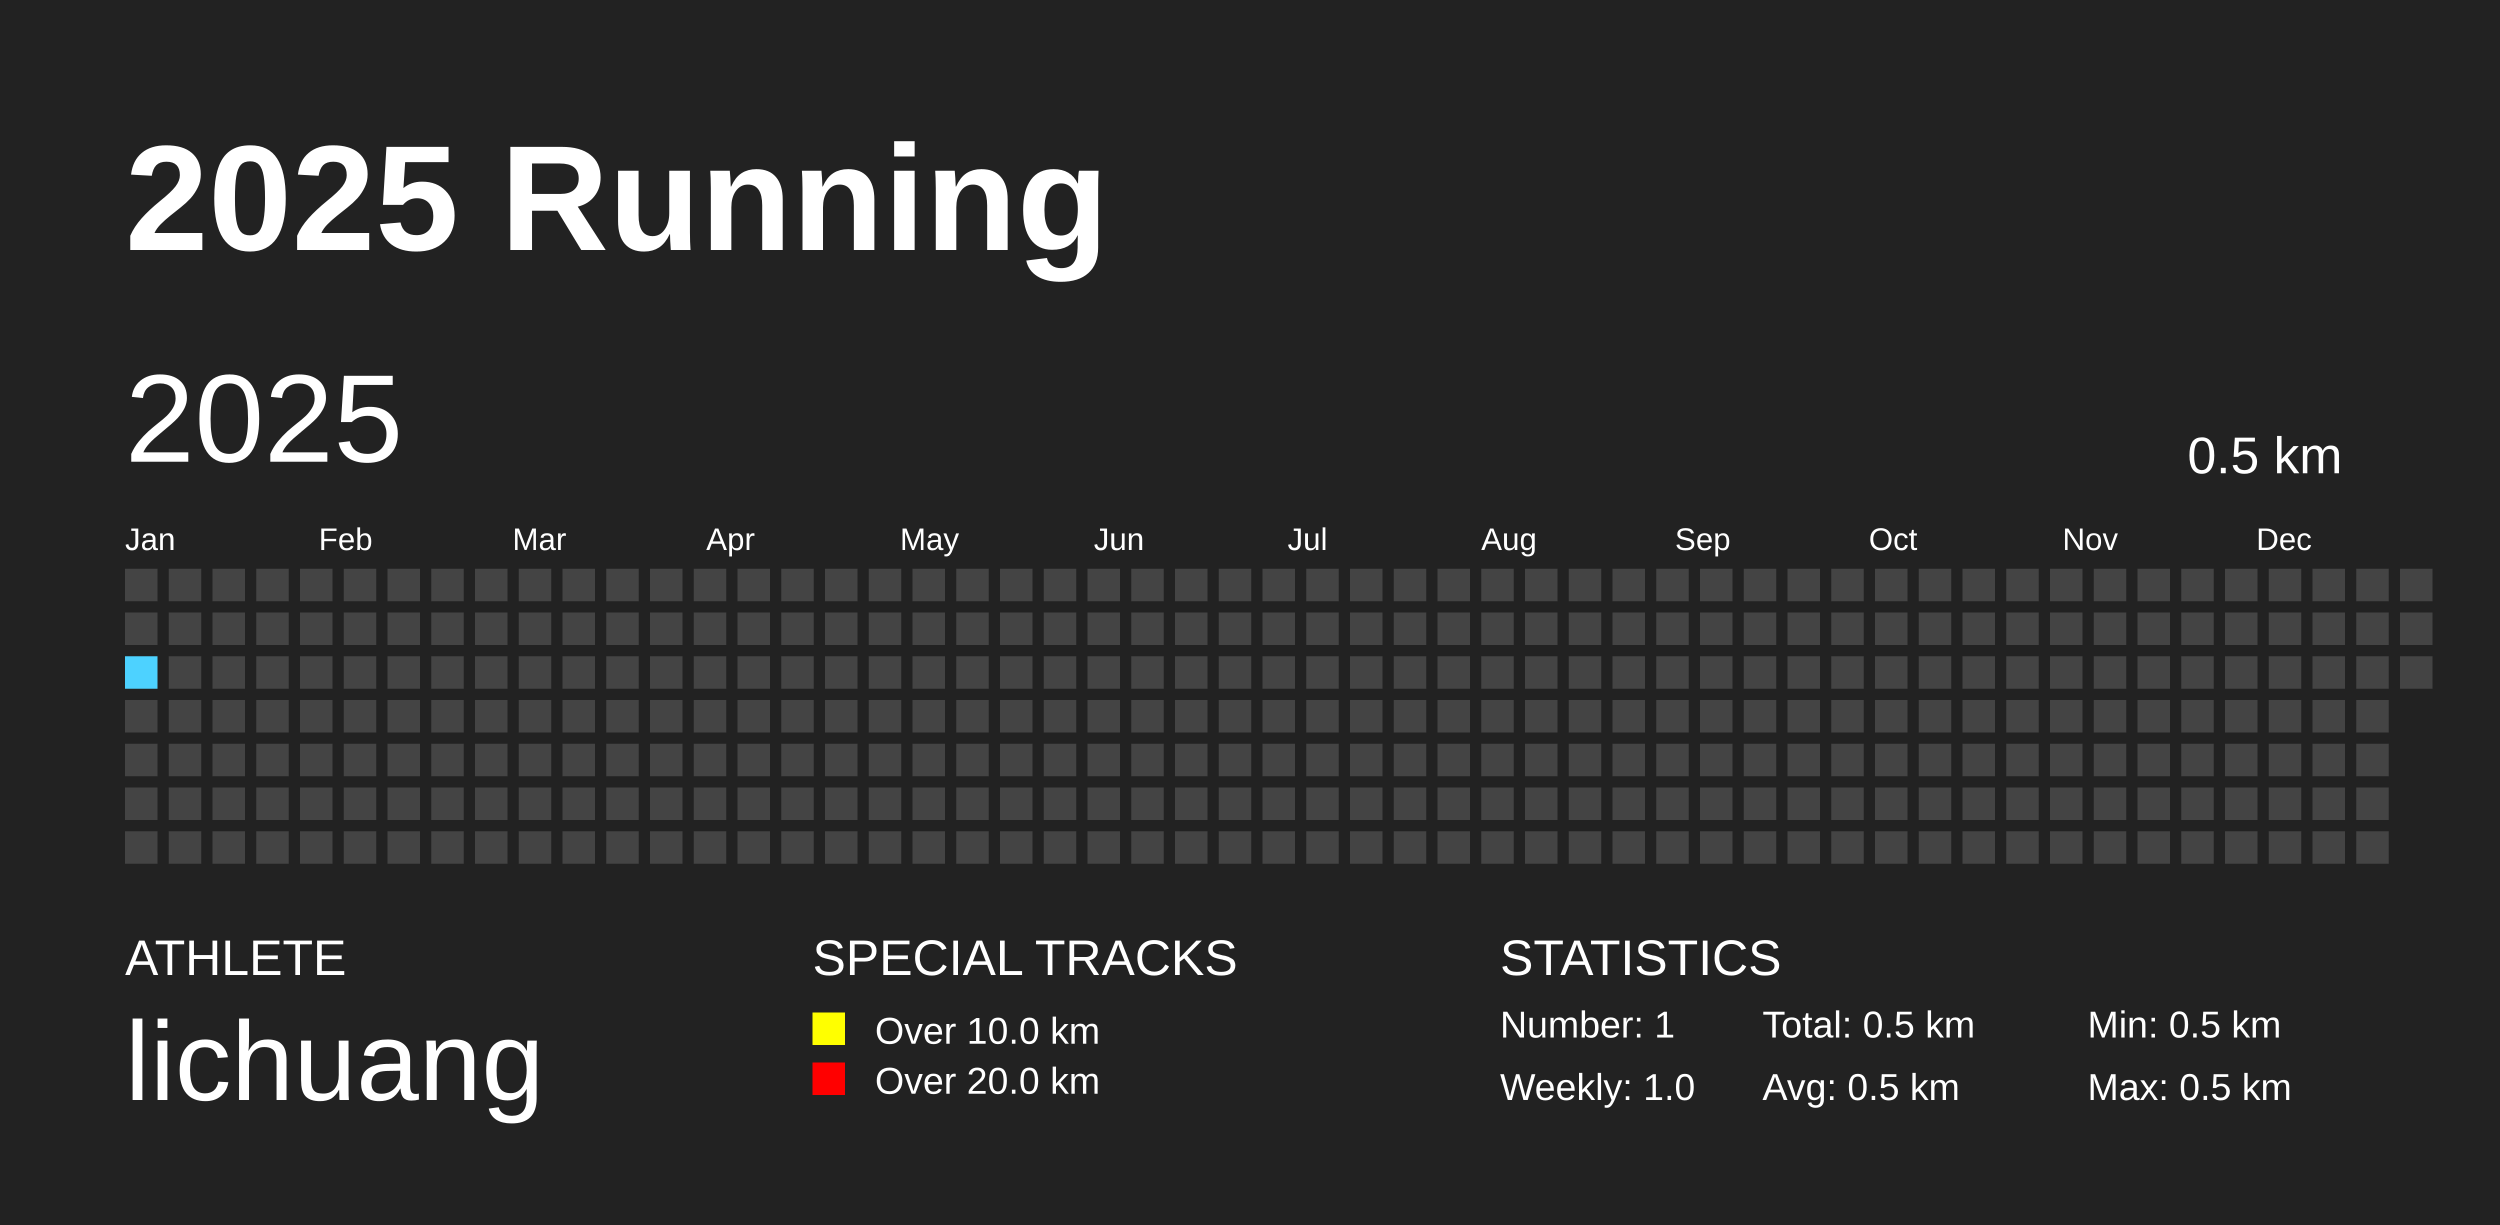
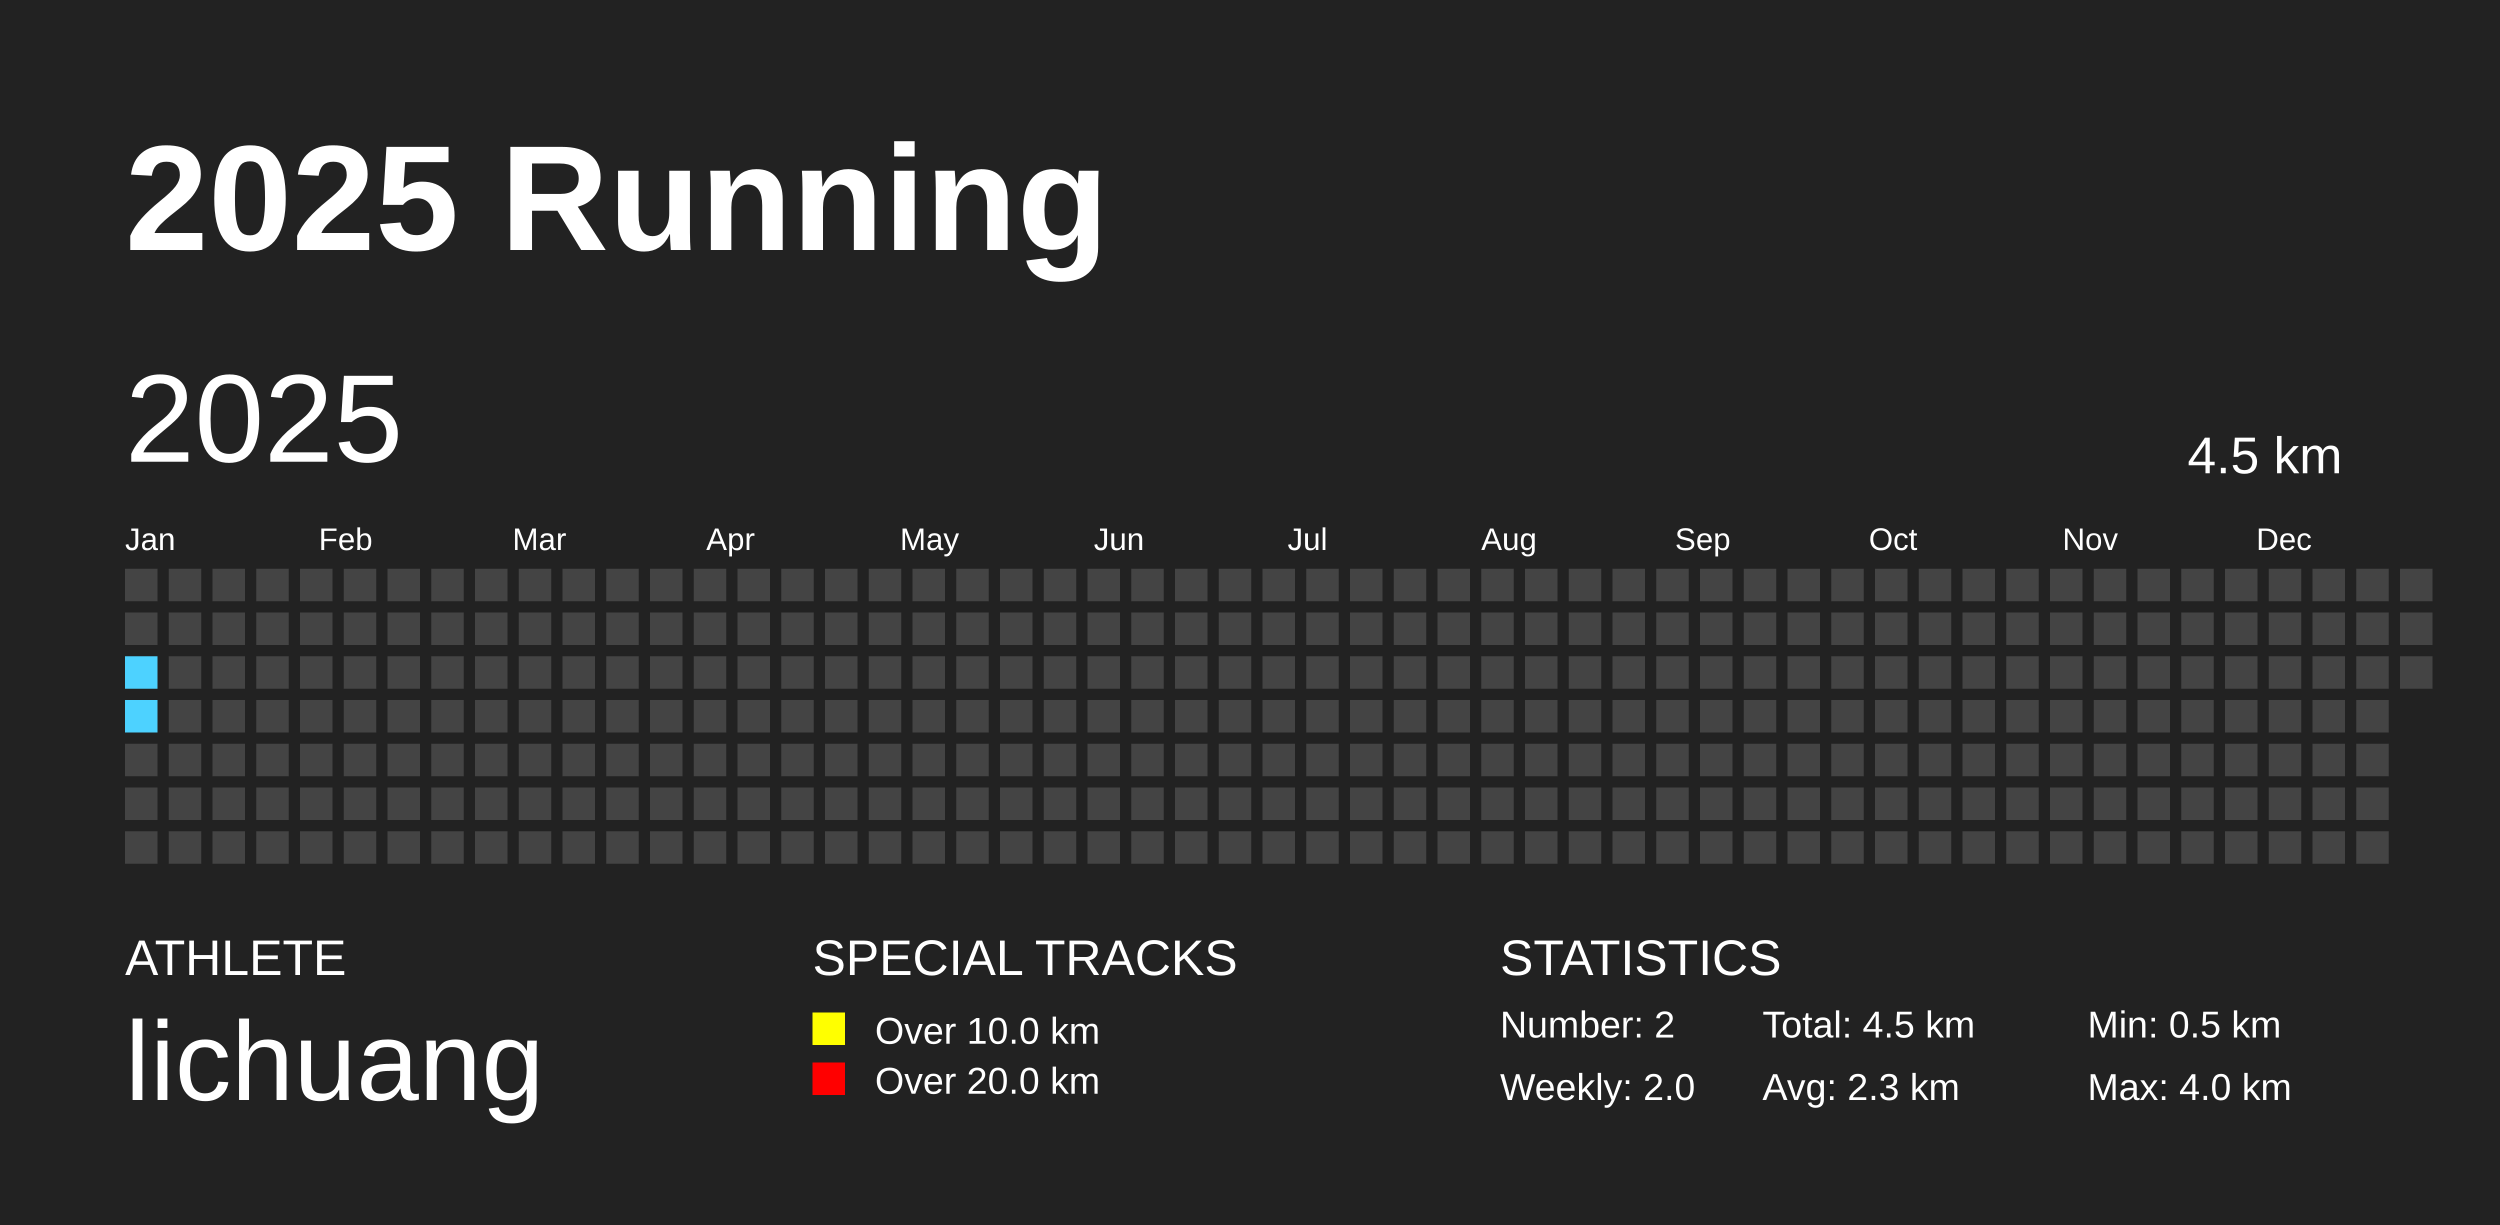
<svg xmlns="http://www.w3.org/2000/svg" baseProfile="full" height="98mm" version="1.1" viewBox="0,0,200,98" width="200mm">
  <defs />
  <rect fill="#222222" height="98" width="200" x="0" y="0" />
  <text fill="#FFFFFF" style="font-size:12px; font-family:Arial; font-weight:bold;" x="10" y="20">2025 Running</text>
  <text fill="#FFFFFF" style="font-size:4px; font-family:Arial" x="10" y="78">ATHLETE</text>
  <text fill="#FFFFFF" style="font-size:9px; font-family:Arial" x="10" y="88">lichuang</text>
  <text fill="#FFFFFF" style="font-size:4px; font-family:Arial" x="65" y="78">SPECIAL TRACKS</text>
  <rect fill="yellow" height="2.6" width="2.6" x="65" y="81" />
  <text fill="#FFFFFF" style="font-size:3px; font-family:Arial" x="70" y="83.5">Over 10.0 km</text>
  <rect fill="red" height="2.6" width="2.6" x="65" y="85" />
  <text fill="#FFFFFF" style="font-size:3px; font-family:Arial" x="70" y="87.5">Over 20.0 km</text>
  <text fill="#FFFFFF" style="font-size:4px; font-family:Arial" x="120" y="78">STATISTICS</text>
-   <text fill="#FFFFFF" style="font-size:3px; font-family:Arial" x="120" y="83">Number: 1</text>
-   <text fill="#FFFFFF" style="font-size:3px; font-family:Arial" x="120" y="88">Weekly: 1.0</text>
-   <text fill="#FFFFFF" style="font-size:3px; font-family:Arial" x="141" y="83">Total: 0.5 km</text>
-   <text fill="#FFFFFF" style="font-size:3px; font-family:Arial" x="141" y="88">Avg: 0.5 km</text>
+   <text fill="#FFFFFF" style="font-size:3px; font-family:Arial" x="120" y="83">Number: 2</text>
+   <text fill="#FFFFFF" style="font-size:3px; font-family:Arial" x="120" y="88">Weekly: 2.0</text>
+   <text fill="#FFFFFF" style="font-size:3px; font-family:Arial" x="141" y="83">Total: 4.5 km</text>
+   <text fill="#FFFFFF" style="font-size:3px; font-family:Arial" x="141" y="88">Avg: 2.3 km</text>
  <text fill="#FFFFFF" style="font-size:3px; font-family:Arial" x="167" y="83">Min: 0.5 km</text>
-   <text fill="#FFFFFF" style="font-size:3px; font-family:Arial" x="167" y="88">Max: 0.5 km</text>
+   <text fill="#FFFFFF" style="font-size:3px; font-family:Arial" x="167" y="88">Max: 4.0 km</text>
  <text dominant-baseline="hanging" fill="#FFFFFF" style="font-size:10.0px; font-family:Arial;" x="10" y="30">2025</text>
-   <text dominant-baseline="hanging" fill="#FFFFFF" style="font-size:4.125px; font-family:Arial;" x="175" y="35">0.5 km</text>
+   <text dominant-baseline="hanging" fill="#FFFFFF" style="font-size:4.125px; font-family:Arial;" x="175" y="35">4.5 km</text>
  <text fill="#FFFFFF" style="font-size:2.5px; font-family:Arial" x="10.0" y="44">Jan</text>
  <text fill="#FFFFFF" style="font-size:2.5px; font-family:Arial" x="25.5" y="44">Feb</text>
  <text fill="#FFFFFF" style="font-size:2.5px; font-family:Arial" x="41.0" y="44">Mar</text>
  <text fill="#FFFFFF" style="font-size:2.5px; font-family:Arial" x="56.5" y="44">Apr</text>
  <text fill="#FFFFFF" style="font-size:2.5px; font-family:Arial" x="72.0" y="44">May</text>
  <text fill="#FFFFFF" style="font-size:2.5px; font-family:Arial" x="87.5" y="44">Jun</text>
  <text fill="#FFFFFF" style="font-size:2.5px; font-family:Arial" x="103.0" y="44">Jul</text>
  <text fill="#FFFFFF" style="font-size:2.5px; font-family:Arial" x="118.5" y="44">Aug</text>
  <text fill="#FFFFFF" style="font-size:2.5px; font-family:Arial" x="134.0" y="44">Sep</text>
  <text fill="#FFFFFF" style="font-size:2.5px; font-family:Arial" x="149.5" y="44">Oct</text>
  <text fill="#FFFFFF" style="font-size:2.5px; font-family:Arial" x="165.0" y="44">Nov</text>
  <text fill="#FFFFFF" style="font-size:2.5px; font-family:Arial" x="180.5" y="44">Dec</text>
  <rect fill="#444444" height="2.6" width="2.6" x="10.0" y="45.5" />
  <rect fill="#444444" height="2.6" width="2.6" x="10.0" y="49.0" />
-   <rect fill="#4DD2FF" height="2.6" width="2.6" x="10.0" y="52.5" />
-   <rect fill="#444444" height="2.6" width="2.6" x="10.0" y="56.0" />
+   <rect fill="#4dd2ff" height="2.6" width="2.6" x="10.0" y="52.5" />
+   <rect fill="#4dd2ff" height="2.6" width="2.6" x="10.0" y="56.0" />
  <rect fill="#444444" height="2.6" width="2.6" x="10.0" y="59.5" />
  <rect fill="#444444" height="2.6" width="2.6" x="10.0" y="63.0" />
  <rect fill="#444444" height="2.6" width="2.6" x="10.0" y="66.5" />
  <rect fill="#444444" height="2.6" width="2.6" x="13.5" y="45.5" />
  <rect fill="#444444" height="2.6" width="2.6" x="13.5" y="49.0" />
  <rect fill="#444444" height="2.6" width="2.6" x="13.5" y="52.5" />
  <rect fill="#444444" height="2.6" width="2.6" x="13.5" y="56.0" />
  <rect fill="#444444" height="2.6" width="2.6" x="13.5" y="59.5" />
  <rect fill="#444444" height="2.6" width="2.6" x="13.5" y="63.0" />
  <rect fill="#444444" height="2.6" width="2.6" x="13.5" y="66.5" />
  <rect fill="#444444" height="2.6" width="2.6" x="17.0" y="45.5" />
  <rect fill="#444444" height="2.6" width="2.6" x="17.0" y="49.0" />
  <rect fill="#444444" height="2.6" width="2.6" x="17.0" y="52.5" />
  <rect fill="#444444" height="2.6" width="2.6" x="17.0" y="56.0" />
  <rect fill="#444444" height="2.6" width="2.6" x="17.0" y="59.5" />
  <rect fill="#444444" height="2.6" width="2.6" x="17.0" y="63.0" />
  <rect fill="#444444" height="2.6" width="2.6" x="17.0" y="66.5" />
  <rect fill="#444444" height="2.6" width="2.6" x="20.5" y="45.5" />
  <rect fill="#444444" height="2.6" width="2.6" x="20.5" y="49.0" />
  <rect fill="#444444" height="2.6" width="2.6" x="20.5" y="52.5" />
  <rect fill="#444444" height="2.6" width="2.6" x="20.5" y="56.0" />
  <rect fill="#444444" height="2.6" width="2.6" x="20.5" y="59.5" />
  <rect fill="#444444" height="2.6" width="2.6" x="20.5" y="63.0" />
  <rect fill="#444444" height="2.6" width="2.6" x="20.5" y="66.5" />
  <rect fill="#444444" height="2.6" width="2.6" x="24.0" y="45.5" />
  <rect fill="#444444" height="2.6" width="2.6" x="24.0" y="49.0" />
  <rect fill="#444444" height="2.6" width="2.6" x="24.0" y="52.5" />
  <rect fill="#444444" height="2.6" width="2.6" x="24.0" y="56.0" />
  <rect fill="#444444" height="2.6" width="2.6" x="24.0" y="59.5" />
  <rect fill="#444444" height="2.6" width="2.6" x="24.0" y="63.0" />
  <rect fill="#444444" height="2.6" width="2.6" x="24.0" y="66.5" />
  <rect fill="#444444" height="2.6" width="2.6" x="27.5" y="45.5" />
  <rect fill="#444444" height="2.6" width="2.6" x="27.5" y="49.0" />
  <rect fill="#444444" height="2.6" width="2.6" x="27.5" y="52.5" />
  <rect fill="#444444" height="2.6" width="2.6" x="27.5" y="56.0" />
  <rect fill="#444444" height="2.6" width="2.6" x="27.5" y="59.5" />
  <rect fill="#444444" height="2.6" width="2.6" x="27.5" y="63.0" />
  <rect fill="#444444" height="2.6" width="2.6" x="27.5" y="66.5" />
  <rect fill="#444444" height="2.6" width="2.6" x="31.0" y="45.5" />
  <rect fill="#444444" height="2.6" width="2.6" x="31.0" y="49.0" />
  <rect fill="#444444" height="2.6" width="2.6" x="31.0" y="52.5" />
  <rect fill="#444444" height="2.6" width="2.6" x="31.0" y="56.0" />
  <rect fill="#444444" height="2.6" width="2.6" x="31.0" y="59.5" />
  <rect fill="#444444" height="2.6" width="2.6" x="31.0" y="63.0" />
  <rect fill="#444444" height="2.6" width="2.6" x="31.0" y="66.5" />
  <rect fill="#444444" height="2.6" width="2.6" x="34.5" y="45.5" />
  <rect fill="#444444" height="2.6" width="2.6" x="34.5" y="49.0" />
  <rect fill="#444444" height="2.6" width="2.6" x="34.5" y="52.5" />
  <rect fill="#444444" height="2.6" width="2.6" x="34.5" y="56.0" />
  <rect fill="#444444" height="2.6" width="2.6" x="34.5" y="59.5" />
  <rect fill="#444444" height="2.6" width="2.6" x="34.5" y="63.0" />
  <rect fill="#444444" height="2.6" width="2.6" x="34.5" y="66.5" />
  <rect fill="#444444" height="2.6" width="2.6" x="38.0" y="45.5" />
  <rect fill="#444444" height="2.6" width="2.6" x="38.0" y="49.0" />
  <rect fill="#444444" height="2.6" width="2.6" x="38.0" y="52.5" />
  <rect fill="#444444" height="2.6" width="2.6" x="38.0" y="56.0" />
  <rect fill="#444444" height="2.6" width="2.6" x="38.0" y="59.5" />
  <rect fill="#444444" height="2.6" width="2.6" x="38.0" y="63.0" />
  <rect fill="#444444" height="2.6" width="2.6" x="38.0" y="66.5" />
  <rect fill="#444444" height="2.6" width="2.6" x="41.5" y="45.5" />
  <rect fill="#444444" height="2.6" width="2.6" x="41.5" y="49.0" />
  <rect fill="#444444" height="2.6" width="2.6" x="41.5" y="52.5" />
  <rect fill="#444444" height="2.6" width="2.6" x="41.5" y="56.0" />
  <rect fill="#444444" height="2.6" width="2.6" x="41.5" y="59.5" />
  <rect fill="#444444" height="2.6" width="2.6" x="41.5" y="63.0" />
  <rect fill="#444444" height="2.6" width="2.6" x="41.5" y="66.5" />
  <rect fill="#444444" height="2.6" width="2.6" x="45.0" y="45.5" />
  <rect fill="#444444" height="2.6" width="2.6" x="45.0" y="49.0" />
  <rect fill="#444444" height="2.6" width="2.6" x="45.0" y="52.5" />
  <rect fill="#444444" height="2.6" width="2.6" x="45.0" y="56.0" />
  <rect fill="#444444" height="2.6" width="2.6" x="45.0" y="59.5" />
  <rect fill="#444444" height="2.6" width="2.6" x="45.0" y="63.0" />
  <rect fill="#444444" height="2.6" width="2.6" x="45.0" y="66.5" />
  <rect fill="#444444" height="2.6" width="2.6" x="48.5" y="45.5" />
  <rect fill="#444444" height="2.6" width="2.6" x="48.5" y="49.0" />
  <rect fill="#444444" height="2.6" width="2.6" x="48.5" y="52.5" />
  <rect fill="#444444" height="2.6" width="2.6" x="48.5" y="56.0" />
  <rect fill="#444444" height="2.6" width="2.6" x="48.5" y="59.5" />
  <rect fill="#444444" height="2.6" width="2.6" x="48.5" y="63.0" />
  <rect fill="#444444" height="2.6" width="2.6" x="48.5" y="66.5" />
  <rect fill="#444444" height="2.6" width="2.6" x="52.0" y="45.5" />
  <rect fill="#444444" height="2.6" width="2.6" x="52.0" y="49.0" />
  <rect fill="#444444" height="2.6" width="2.6" x="52.0" y="52.5" />
  <rect fill="#444444" height="2.6" width="2.6" x="52.0" y="56.0" />
  <rect fill="#444444" height="2.6" width="2.6" x="52.0" y="59.5" />
  <rect fill="#444444" height="2.6" width="2.6" x="52.0" y="63.0" />
  <rect fill="#444444" height="2.6" width="2.6" x="52.0" y="66.5" />
  <rect fill="#444444" height="2.6" width="2.6" x="55.5" y="45.5" />
  <rect fill="#444444" height="2.6" width="2.6" x="55.5" y="49.0" />
  <rect fill="#444444" height="2.6" width="2.6" x="55.5" y="52.5" />
  <rect fill="#444444" height="2.6" width="2.6" x="55.5" y="56.0" />
  <rect fill="#444444" height="2.6" width="2.6" x="55.5" y="59.5" />
  <rect fill="#444444" height="2.6" width="2.6" x="55.5" y="63.0" />
  <rect fill="#444444" height="2.6" width="2.6" x="55.5" y="66.5" />
  <rect fill="#444444" height="2.6" width="2.6" x="59.0" y="45.5" />
  <rect fill="#444444" height="2.6" width="2.6" x="59.0" y="49.0" />
  <rect fill="#444444" height="2.6" width="2.6" x="59.0" y="52.5" />
  <rect fill="#444444" height="2.6" width="2.6" x="59.0" y="56.0" />
  <rect fill="#444444" height="2.6" width="2.6" x="59.0" y="59.5" />
  <rect fill="#444444" height="2.6" width="2.6" x="59.0" y="63.0" />
  <rect fill="#444444" height="2.6" width="2.6" x="59.0" y="66.5" />
  <rect fill="#444444" height="2.6" width="2.6" x="62.5" y="45.5" />
  <rect fill="#444444" height="2.6" width="2.6" x="62.5" y="49.0" />
  <rect fill="#444444" height="2.6" width="2.6" x="62.5" y="52.5" />
  <rect fill="#444444" height="2.6" width="2.6" x="62.5" y="56.0" />
  <rect fill="#444444" height="2.6" width="2.6" x="62.5" y="59.5" />
  <rect fill="#444444" height="2.6" width="2.6" x="62.5" y="63.0" />
  <rect fill="#444444" height="2.6" width="2.6" x="62.5" y="66.5" />
  <rect fill="#444444" height="2.6" width="2.6" x="66.0" y="45.5" />
  <rect fill="#444444" height="2.6" width="2.6" x="66.0" y="49.0" />
  <rect fill="#444444" height="2.6" width="2.6" x="66.0" y="52.5" />
  <rect fill="#444444" height="2.6" width="2.6" x="66.0" y="56.0" />
  <rect fill="#444444" height="2.6" width="2.6" x="66.0" y="59.5" />
  <rect fill="#444444" height="2.6" width="2.6" x="66.0" y="63.0" />
  <rect fill="#444444" height="2.6" width="2.6" x="66.0" y="66.5" />
  <rect fill="#444444" height="2.6" width="2.6" x="69.5" y="45.5" />
  <rect fill="#444444" height="2.6" width="2.6" x="69.5" y="49.0" />
  <rect fill="#444444" height="2.6" width="2.6" x="69.5" y="52.5" />
  <rect fill="#444444" height="2.6" width="2.6" x="69.5" y="56.0" />
  <rect fill="#444444" height="2.6" width="2.6" x="69.5" y="59.5" />
  <rect fill="#444444" height="2.6" width="2.6" x="69.5" y="63.0" />
  <rect fill="#444444" height="2.6" width="2.6" x="69.5" y="66.5" />
  <rect fill="#444444" height="2.6" width="2.6" x="73.0" y="45.5" />
  <rect fill="#444444" height="2.6" width="2.6" x="73.0" y="49.0" />
  <rect fill="#444444" height="2.6" width="2.6" x="73.0" y="52.5" />
  <rect fill="#444444" height="2.6" width="2.6" x="73.0" y="56.0" />
  <rect fill="#444444" height="2.6" width="2.6" x="73.0" y="59.5" />
  <rect fill="#444444" height="2.6" width="2.6" x="73.0" y="63.0" />
  <rect fill="#444444" height="2.6" width="2.6" x="73.0" y="66.5" />
  <rect fill="#444444" height="2.6" width="2.6" x="76.5" y="45.5" />
  <rect fill="#444444" height="2.6" width="2.6" x="76.5" y="49.0" />
  <rect fill="#444444" height="2.6" width="2.6" x="76.5" y="52.5" />
  <rect fill="#444444" height="2.6" width="2.6" x="76.5" y="56.0" />
  <rect fill="#444444" height="2.6" width="2.6" x="76.5" y="59.5" />
  <rect fill="#444444" height="2.6" width="2.6" x="76.5" y="63.0" />
  <rect fill="#444444" height="2.6" width="2.6" x="76.5" y="66.5" />
  <rect fill="#444444" height="2.6" width="2.6" x="80.0" y="45.5" />
  <rect fill="#444444" height="2.6" width="2.6" x="80.0" y="49.0" />
  <rect fill="#444444" height="2.6" width="2.6" x="80.0" y="52.5" />
  <rect fill="#444444" height="2.6" width="2.6" x="80.0" y="56.0" />
  <rect fill="#444444" height="2.6" width="2.6" x="80.0" y="59.5" />
  <rect fill="#444444" height="2.6" width="2.6" x="80.0" y="63.0" />
  <rect fill="#444444" height="2.6" width="2.6" x="80.0" y="66.5" />
  <rect fill="#444444" height="2.6" width="2.6" x="83.5" y="45.5" />
  <rect fill="#444444" height="2.6" width="2.6" x="83.5" y="49.0" />
  <rect fill="#444444" height="2.6" width="2.6" x="83.5" y="52.5" />
  <rect fill="#444444" height="2.6" width="2.6" x="83.5" y="56.0" />
  <rect fill="#444444" height="2.6" width="2.6" x="83.5" y="59.5" />
  <rect fill="#444444" height="2.6" width="2.6" x="83.5" y="63.0" />
  <rect fill="#444444" height="2.6" width="2.6" x="83.5" y="66.5" />
  <rect fill="#444444" height="2.6" width="2.6" x="87.0" y="45.5" />
  <rect fill="#444444" height="2.6" width="2.6" x="87.0" y="49.0" />
  <rect fill="#444444" height="2.6" width="2.6" x="87.0" y="52.5" />
  <rect fill="#444444" height="2.6" width="2.6" x="87.0" y="56.0" />
  <rect fill="#444444" height="2.6" width="2.6" x="87.0" y="59.5" />
  <rect fill="#444444" height="2.6" width="2.6" x="87.0" y="63.0" />
  <rect fill="#444444" height="2.6" width="2.6" x="87.0" y="66.5" />
  <rect fill="#444444" height="2.6" width="2.6" x="90.5" y="45.5" />
  <rect fill="#444444" height="2.6" width="2.6" x="90.5" y="49.0" />
  <rect fill="#444444" height="2.6" width="2.6" x="90.5" y="52.5" />
  <rect fill="#444444" height="2.6" width="2.6" x="90.5" y="56.0" />
  <rect fill="#444444" height="2.6" width="2.6" x="90.5" y="59.5" />
  <rect fill="#444444" height="2.6" width="2.6" x="90.5" y="63.0" />
  <rect fill="#444444" height="2.6" width="2.6" x="90.5" y="66.5" />
  <rect fill="#444444" height="2.6" width="2.6" x="94.0" y="45.5" />
  <rect fill="#444444" height="2.6" width="2.6" x="94.0" y="49.0" />
  <rect fill="#444444" height="2.6" width="2.6" x="94.0" y="52.5" />
  <rect fill="#444444" height="2.6" width="2.6" x="94.0" y="56.0" />
  <rect fill="#444444" height="2.6" width="2.6" x="94.0" y="59.5" />
  <rect fill="#444444" height="2.6" width="2.6" x="94.0" y="63.0" />
  <rect fill="#444444" height="2.6" width="2.6" x="94.0" y="66.5" />
  <rect fill="#444444" height="2.6" width="2.6" x="97.5" y="45.5" />
  <rect fill="#444444" height="2.6" width="2.6" x="97.5" y="49.0" />
  <rect fill="#444444" height="2.6" width="2.6" x="97.5" y="52.5" />
  <rect fill="#444444" height="2.6" width="2.6" x="97.5" y="56.0" />
  <rect fill="#444444" height="2.6" width="2.6" x="97.5" y="59.5" />
  <rect fill="#444444" height="2.6" width="2.6" x="97.5" y="63.0" />
  <rect fill="#444444" height="2.6" width="2.6" x="97.5" y="66.5" />
  <rect fill="#444444" height="2.6" width="2.6" x="101.0" y="45.5" />
  <rect fill="#444444" height="2.6" width="2.6" x="101.0" y="49.0" />
  <rect fill="#444444" height="2.6" width="2.6" x="101.0" y="52.5" />
  <rect fill="#444444" height="2.6" width="2.6" x="101.0" y="56.0" />
  <rect fill="#444444" height="2.6" width="2.6" x="101.0" y="59.5" />
  <rect fill="#444444" height="2.6" width="2.6" x="101.0" y="63.0" />
  <rect fill="#444444" height="2.6" width="2.6" x="101.0" y="66.5" />
  <rect fill="#444444" height="2.6" width="2.6" x="104.5" y="45.5" />
  <rect fill="#444444" height="2.6" width="2.6" x="104.5" y="49.0" />
  <rect fill="#444444" height="2.6" width="2.6" x="104.5" y="52.5" />
  <rect fill="#444444" height="2.6" width="2.6" x="104.5" y="56.0" />
  <rect fill="#444444" height="2.6" width="2.6" x="104.5" y="59.5" />
  <rect fill="#444444" height="2.6" width="2.6" x="104.5" y="63.0" />
  <rect fill="#444444" height="2.6" width="2.6" x="104.5" y="66.5" />
  <rect fill="#444444" height="2.6" width="2.6" x="108.0" y="45.5" />
  <rect fill="#444444" height="2.6" width="2.6" x="108.0" y="49.0" />
  <rect fill="#444444" height="2.6" width="2.6" x="108.0" y="52.5" />
  <rect fill="#444444" height="2.6" width="2.6" x="108.0" y="56.0" />
  <rect fill="#444444" height="2.6" width="2.6" x="108.0" y="59.5" />
  <rect fill="#444444" height="2.6" width="2.6" x="108.0" y="63.0" />
  <rect fill="#444444" height="2.6" width="2.6" x="108.0" y="66.5" />
  <rect fill="#444444" height="2.6" width="2.6" x="111.5" y="45.5" />
  <rect fill="#444444" height="2.6" width="2.6" x="111.5" y="49.0" />
  <rect fill="#444444" height="2.6" width="2.6" x="111.5" y="52.5" />
  <rect fill="#444444" height="2.6" width="2.6" x="111.5" y="56.0" />
  <rect fill="#444444" height="2.6" width="2.6" x="111.5" y="59.5" />
  <rect fill="#444444" height="2.6" width="2.6" x="111.5" y="63.0" />
  <rect fill="#444444" height="2.6" width="2.6" x="111.5" y="66.5" />
  <rect fill="#444444" height="2.6" width="2.6" x="115.0" y="45.5" />
  <rect fill="#444444" height="2.6" width="2.6" x="115.0" y="49.0" />
  <rect fill="#444444" height="2.6" width="2.6" x="115.0" y="52.5" />
  <rect fill="#444444" height="2.6" width="2.6" x="115.0" y="56.0" />
  <rect fill="#444444" height="2.6" width="2.6" x="115.0" y="59.5" />
  <rect fill="#444444" height="2.6" width="2.6" x="115.0" y="63.0" />
  <rect fill="#444444" height="2.6" width="2.6" x="115.0" y="66.5" />
  <rect fill="#444444" height="2.6" width="2.6" x="118.5" y="45.5" />
  <rect fill="#444444" height="2.6" width="2.6" x="118.5" y="49.0" />
  <rect fill="#444444" height="2.6" width="2.6" x="118.5" y="52.5" />
  <rect fill="#444444" height="2.6" width="2.6" x="118.5" y="56.0" />
  <rect fill="#444444" height="2.6" width="2.6" x="118.5" y="59.5" />
  <rect fill="#444444" height="2.6" width="2.6" x="118.5" y="63.0" />
  <rect fill="#444444" height="2.6" width="2.6" x="118.5" y="66.5" />
  <rect fill="#444444" height="2.6" width="2.6" x="122.0" y="45.5" />
  <rect fill="#444444" height="2.6" width="2.6" x="122.0" y="49.0" />
  <rect fill="#444444" height="2.6" width="2.6" x="122.0" y="52.5" />
  <rect fill="#444444" height="2.6" width="2.6" x="122.0" y="56.0" />
  <rect fill="#444444" height="2.6" width="2.6" x="122.0" y="59.5" />
  <rect fill="#444444" height="2.6" width="2.6" x="122.0" y="63.0" />
  <rect fill="#444444" height="2.6" width="2.6" x="122.0" y="66.5" />
  <rect fill="#444444" height="2.6" width="2.6" x="125.5" y="45.5" />
  <rect fill="#444444" height="2.6" width="2.6" x="125.5" y="49.0" />
  <rect fill="#444444" height="2.6" width="2.6" x="125.5" y="52.5" />
  <rect fill="#444444" height="2.6" width="2.6" x="125.5" y="56.0" />
  <rect fill="#444444" height="2.6" width="2.6" x="125.5" y="59.5" />
  <rect fill="#444444" height="2.6" width="2.6" x="125.5" y="63.0" />
  <rect fill="#444444" height="2.6" width="2.6" x="125.5" y="66.5" />
  <rect fill="#444444" height="2.6" width="2.6" x="129.0" y="45.5" />
  <rect fill="#444444" height="2.6" width="2.6" x="129.0" y="49.0" />
  <rect fill="#444444" height="2.6" width="2.6" x="129.0" y="52.5" />
  <rect fill="#444444" height="2.6" width="2.6" x="129.0" y="56.0" />
  <rect fill="#444444" height="2.6" width="2.6" x="129.0" y="59.5" />
  <rect fill="#444444" height="2.6" width="2.6" x="129.0" y="63.0" />
  <rect fill="#444444" height="2.6" width="2.6" x="129.0" y="66.5" />
  <rect fill="#444444" height="2.6" width="2.6" x="132.5" y="45.5" />
  <rect fill="#444444" height="2.6" width="2.6" x="132.5" y="49.0" />
  <rect fill="#444444" height="2.6" width="2.6" x="132.5" y="52.5" />
  <rect fill="#444444" height="2.6" width="2.6" x="132.5" y="56.0" />
  <rect fill="#444444" height="2.6" width="2.6" x="132.5" y="59.5" />
  <rect fill="#444444" height="2.6" width="2.6" x="132.5" y="63.0" />
  <rect fill="#444444" height="2.6" width="2.6" x="132.5" y="66.5" />
  <rect fill="#444444" height="2.6" width="2.6" x="136.0" y="45.5" />
  <rect fill="#444444" height="2.6" width="2.6" x="136.0" y="49.0" />
  <rect fill="#444444" height="2.6" width="2.6" x="136.0" y="52.5" />
  <rect fill="#444444" height="2.6" width="2.6" x="136.0" y="56.0" />
  <rect fill="#444444" height="2.6" width="2.6" x="136.0" y="59.5" />
  <rect fill="#444444" height="2.6" width="2.6" x="136.0" y="63.0" />
  <rect fill="#444444" height="2.6" width="2.6" x="136.0" y="66.5" />
  <rect fill="#444444" height="2.6" width="2.6" x="139.5" y="45.5" />
  <rect fill="#444444" height="2.6" width="2.6" x="139.5" y="49.0" />
  <rect fill="#444444" height="2.6" width="2.6" x="139.5" y="52.5" />
  <rect fill="#444444" height="2.6" width="2.6" x="139.5" y="56.0" />
  <rect fill="#444444" height="2.6" width="2.6" x="139.5" y="59.5" />
  <rect fill="#444444" height="2.6" width="2.6" x="139.5" y="63.0" />
  <rect fill="#444444" height="2.6" width="2.6" x="139.5" y="66.5" />
  <rect fill="#444444" height="2.6" width="2.6" x="143.0" y="45.5" />
  <rect fill="#444444" height="2.6" width="2.6" x="143.0" y="49.0" />
  <rect fill="#444444" height="2.6" width="2.6" x="143.0" y="52.5" />
  <rect fill="#444444" height="2.6" width="2.6" x="143.0" y="56.0" />
  <rect fill="#444444" height="2.6" width="2.6" x="143.0" y="59.5" />
  <rect fill="#444444" height="2.6" width="2.6" x="143.0" y="63.0" />
  <rect fill="#444444" height="2.6" width="2.6" x="143.0" y="66.5" />
  <rect fill="#444444" height="2.6" width="2.6" x="146.5" y="45.5" />
  <rect fill="#444444" height="2.6" width="2.6" x="146.5" y="49.0" />
  <rect fill="#444444" height="2.6" width="2.6" x="146.5" y="52.5" />
  <rect fill="#444444" height="2.6" width="2.6" x="146.5" y="56.0" />
  <rect fill="#444444" height="2.6" width="2.6" x="146.5" y="59.5" />
  <rect fill="#444444" height="2.6" width="2.6" x="146.5" y="63.0" />
  <rect fill="#444444" height="2.6" width="2.6" x="146.5" y="66.5" />
  <rect fill="#444444" height="2.6" width="2.6" x="150.0" y="45.5" />
  <rect fill="#444444" height="2.6" width="2.6" x="150.0" y="49.0" />
  <rect fill="#444444" height="2.6" width="2.6" x="150.0" y="52.5" />
  <rect fill="#444444" height="2.6" width="2.6" x="150.0" y="56.0" />
  <rect fill="#444444" height="2.6" width="2.6" x="150.0" y="59.5" />
  <rect fill="#444444" height="2.6" width="2.6" x="150.0" y="63.0" />
  <rect fill="#444444" height="2.6" width="2.6" x="150.0" y="66.5" />
  <rect fill="#444444" height="2.6" width="2.6" x="153.5" y="45.5" />
  <rect fill="#444444" height="2.6" width="2.6" x="153.5" y="49.0" />
  <rect fill="#444444" height="2.6" width="2.6" x="153.5" y="52.5" />
  <rect fill="#444444" height="2.6" width="2.6" x="153.5" y="56.0" />
  <rect fill="#444444" height="2.6" width="2.6" x="153.5" y="59.5" />
  <rect fill="#444444" height="2.6" width="2.6" x="153.5" y="63.0" />
  <rect fill="#444444" height="2.6" width="2.6" x="153.5" y="66.5" />
  <rect fill="#444444" height="2.6" width="2.6" x="157.0" y="45.5" />
  <rect fill="#444444" height="2.6" width="2.6" x="157.0" y="49.0" />
  <rect fill="#444444" height="2.6" width="2.6" x="157.0" y="52.5" />
  <rect fill="#444444" height="2.6" width="2.6" x="157.0" y="56.0" />
  <rect fill="#444444" height="2.6" width="2.6" x="157.0" y="59.5" />
  <rect fill="#444444" height="2.6" width="2.6" x="157.0" y="63.0" />
  <rect fill="#444444" height="2.6" width="2.6" x="157.0" y="66.5" />
  <rect fill="#444444" height="2.6" width="2.6" x="160.5" y="45.5" />
  <rect fill="#444444" height="2.6" width="2.6" x="160.5" y="49.0" />
  <rect fill="#444444" height="2.6" width="2.6" x="160.5" y="52.5" />
  <rect fill="#444444" height="2.6" width="2.6" x="160.5" y="56.0" />
  <rect fill="#444444" height="2.6" width="2.6" x="160.5" y="59.5" />
  <rect fill="#444444" height="2.6" width="2.6" x="160.5" y="63.0" />
  <rect fill="#444444" height="2.6" width="2.6" x="160.5" y="66.5" />
  <rect fill="#444444" height="2.6" width="2.6" x="164.0" y="45.5" />
  <rect fill="#444444" height="2.6" width="2.6" x="164.0" y="49.0" />
  <rect fill="#444444" height="2.6" width="2.6" x="164.0" y="52.5" />
  <rect fill="#444444" height="2.6" width="2.6" x="164.0" y="56.0" />
  <rect fill="#444444" height="2.6" width="2.6" x="164.0" y="59.5" />
  <rect fill="#444444" height="2.6" width="2.6" x="164.0" y="63.0" />
  <rect fill="#444444" height="2.6" width="2.6" x="164.0" y="66.5" />
  <rect fill="#444444" height="2.6" width="2.6" x="167.5" y="45.5" />
  <rect fill="#444444" height="2.6" width="2.6" x="167.5" y="49.0" />
  <rect fill="#444444" height="2.6" width="2.6" x="167.5" y="52.5" />
  <rect fill="#444444" height="2.6" width="2.6" x="167.5" y="56.0" />
  <rect fill="#444444" height="2.6" width="2.6" x="167.5" y="59.5" />
  <rect fill="#444444" height="2.6" width="2.6" x="167.5" y="63.0" />
  <rect fill="#444444" height="2.6" width="2.6" x="167.5" y="66.5" />
  <rect fill="#444444" height="2.6" width="2.6" x="171.0" y="45.5" />
  <rect fill="#444444" height="2.6" width="2.6" x="171.0" y="49.0" />
  <rect fill="#444444" height="2.6" width="2.6" x="171.0" y="52.5" />
  <rect fill="#444444" height="2.6" width="2.6" x="171.0" y="56.0" />
  <rect fill="#444444" height="2.6" width="2.6" x="171.0" y="59.5" />
  <rect fill="#444444" height="2.6" width="2.6" x="171.0" y="63.0" />
  <rect fill="#444444" height="2.6" width="2.6" x="171.0" y="66.5" />
  <rect fill="#444444" height="2.6" width="2.6" x="174.5" y="45.5" />
  <rect fill="#444444" height="2.6" width="2.6" x="174.5" y="49.0" />
  <rect fill="#444444" height="2.6" width="2.6" x="174.5" y="52.5" />
  <rect fill="#444444" height="2.6" width="2.6" x="174.5" y="56.0" />
  <rect fill="#444444" height="2.6" width="2.6" x="174.5" y="59.5" />
  <rect fill="#444444" height="2.6" width="2.6" x="174.5" y="63.0" />
  <rect fill="#444444" height="2.6" width="2.6" x="174.5" y="66.5" />
  <rect fill="#444444" height="2.6" width="2.6" x="178.0" y="45.5" />
  <rect fill="#444444" height="2.6" width="2.6" x="178.0" y="49.0" />
  <rect fill="#444444" height="2.6" width="2.6" x="178.0" y="52.5" />
  <rect fill="#444444" height="2.6" width="2.6" x="178.0" y="56.0" />
  <rect fill="#444444" height="2.6" width="2.6" x="178.0" y="59.5" />
  <rect fill="#444444" height="2.6" width="2.6" x="178.0" y="63.0" />
  <rect fill="#444444" height="2.6" width="2.6" x="178.0" y="66.5" />
  <rect fill="#444444" height="2.6" width="2.6" x="181.5" y="45.5" />
  <rect fill="#444444" height="2.6" width="2.6" x="181.5" y="49.0" />
  <rect fill="#444444" height="2.6" width="2.6" x="181.5" y="52.5" />
  <rect fill="#444444" height="2.6" width="2.6" x="181.5" y="56.0" />
  <rect fill="#444444" height="2.6" width="2.6" x="181.5" y="59.5" />
  <rect fill="#444444" height="2.6" width="2.6" x="181.5" y="63.0" />
  <rect fill="#444444" height="2.6" width="2.6" x="181.5" y="66.5" />
  <rect fill="#444444" height="2.6" width="2.6" x="185.0" y="45.5" />
  <rect fill="#444444" height="2.6" width="2.6" x="185.0" y="49.0" />
  <rect fill="#444444" height="2.6" width="2.6" x="185.0" y="52.5" />
  <rect fill="#444444" height="2.6" width="2.6" x="185.0" y="56.0" />
  <rect fill="#444444" height="2.6" width="2.6" x="185.0" y="59.5" />
  <rect fill="#444444" height="2.6" width="2.6" x="185.0" y="63.0" />
  <rect fill="#444444" height="2.6" width="2.6" x="185.0" y="66.5" />
  <rect fill="#444444" height="2.6" width="2.6" x="188.5" y="45.5" />
  <rect fill="#444444" height="2.6" width="2.6" x="188.5" y="49.0" />
  <rect fill="#444444" height="2.6" width="2.6" x="188.5" y="52.5" />
  <rect fill="#444444" height="2.6" width="2.6" x="188.5" y="56.0" />
  <rect fill="#444444" height="2.6" width="2.6" x="188.5" y="59.5" />
  <rect fill="#444444" height="2.6" width="2.6" x="188.5" y="63.0" />
  <rect fill="#444444" height="2.6" width="2.6" x="188.5" y="66.5" />
  <rect fill="#444444" height="2.6" width="2.6" x="192.0" y="45.5" />
  <rect fill="#444444" height="2.6" width="2.6" x="192.0" y="49.0" />
  <rect fill="#444444" height="2.6" width="2.6" x="192.0" y="52.5" />
</svg>
